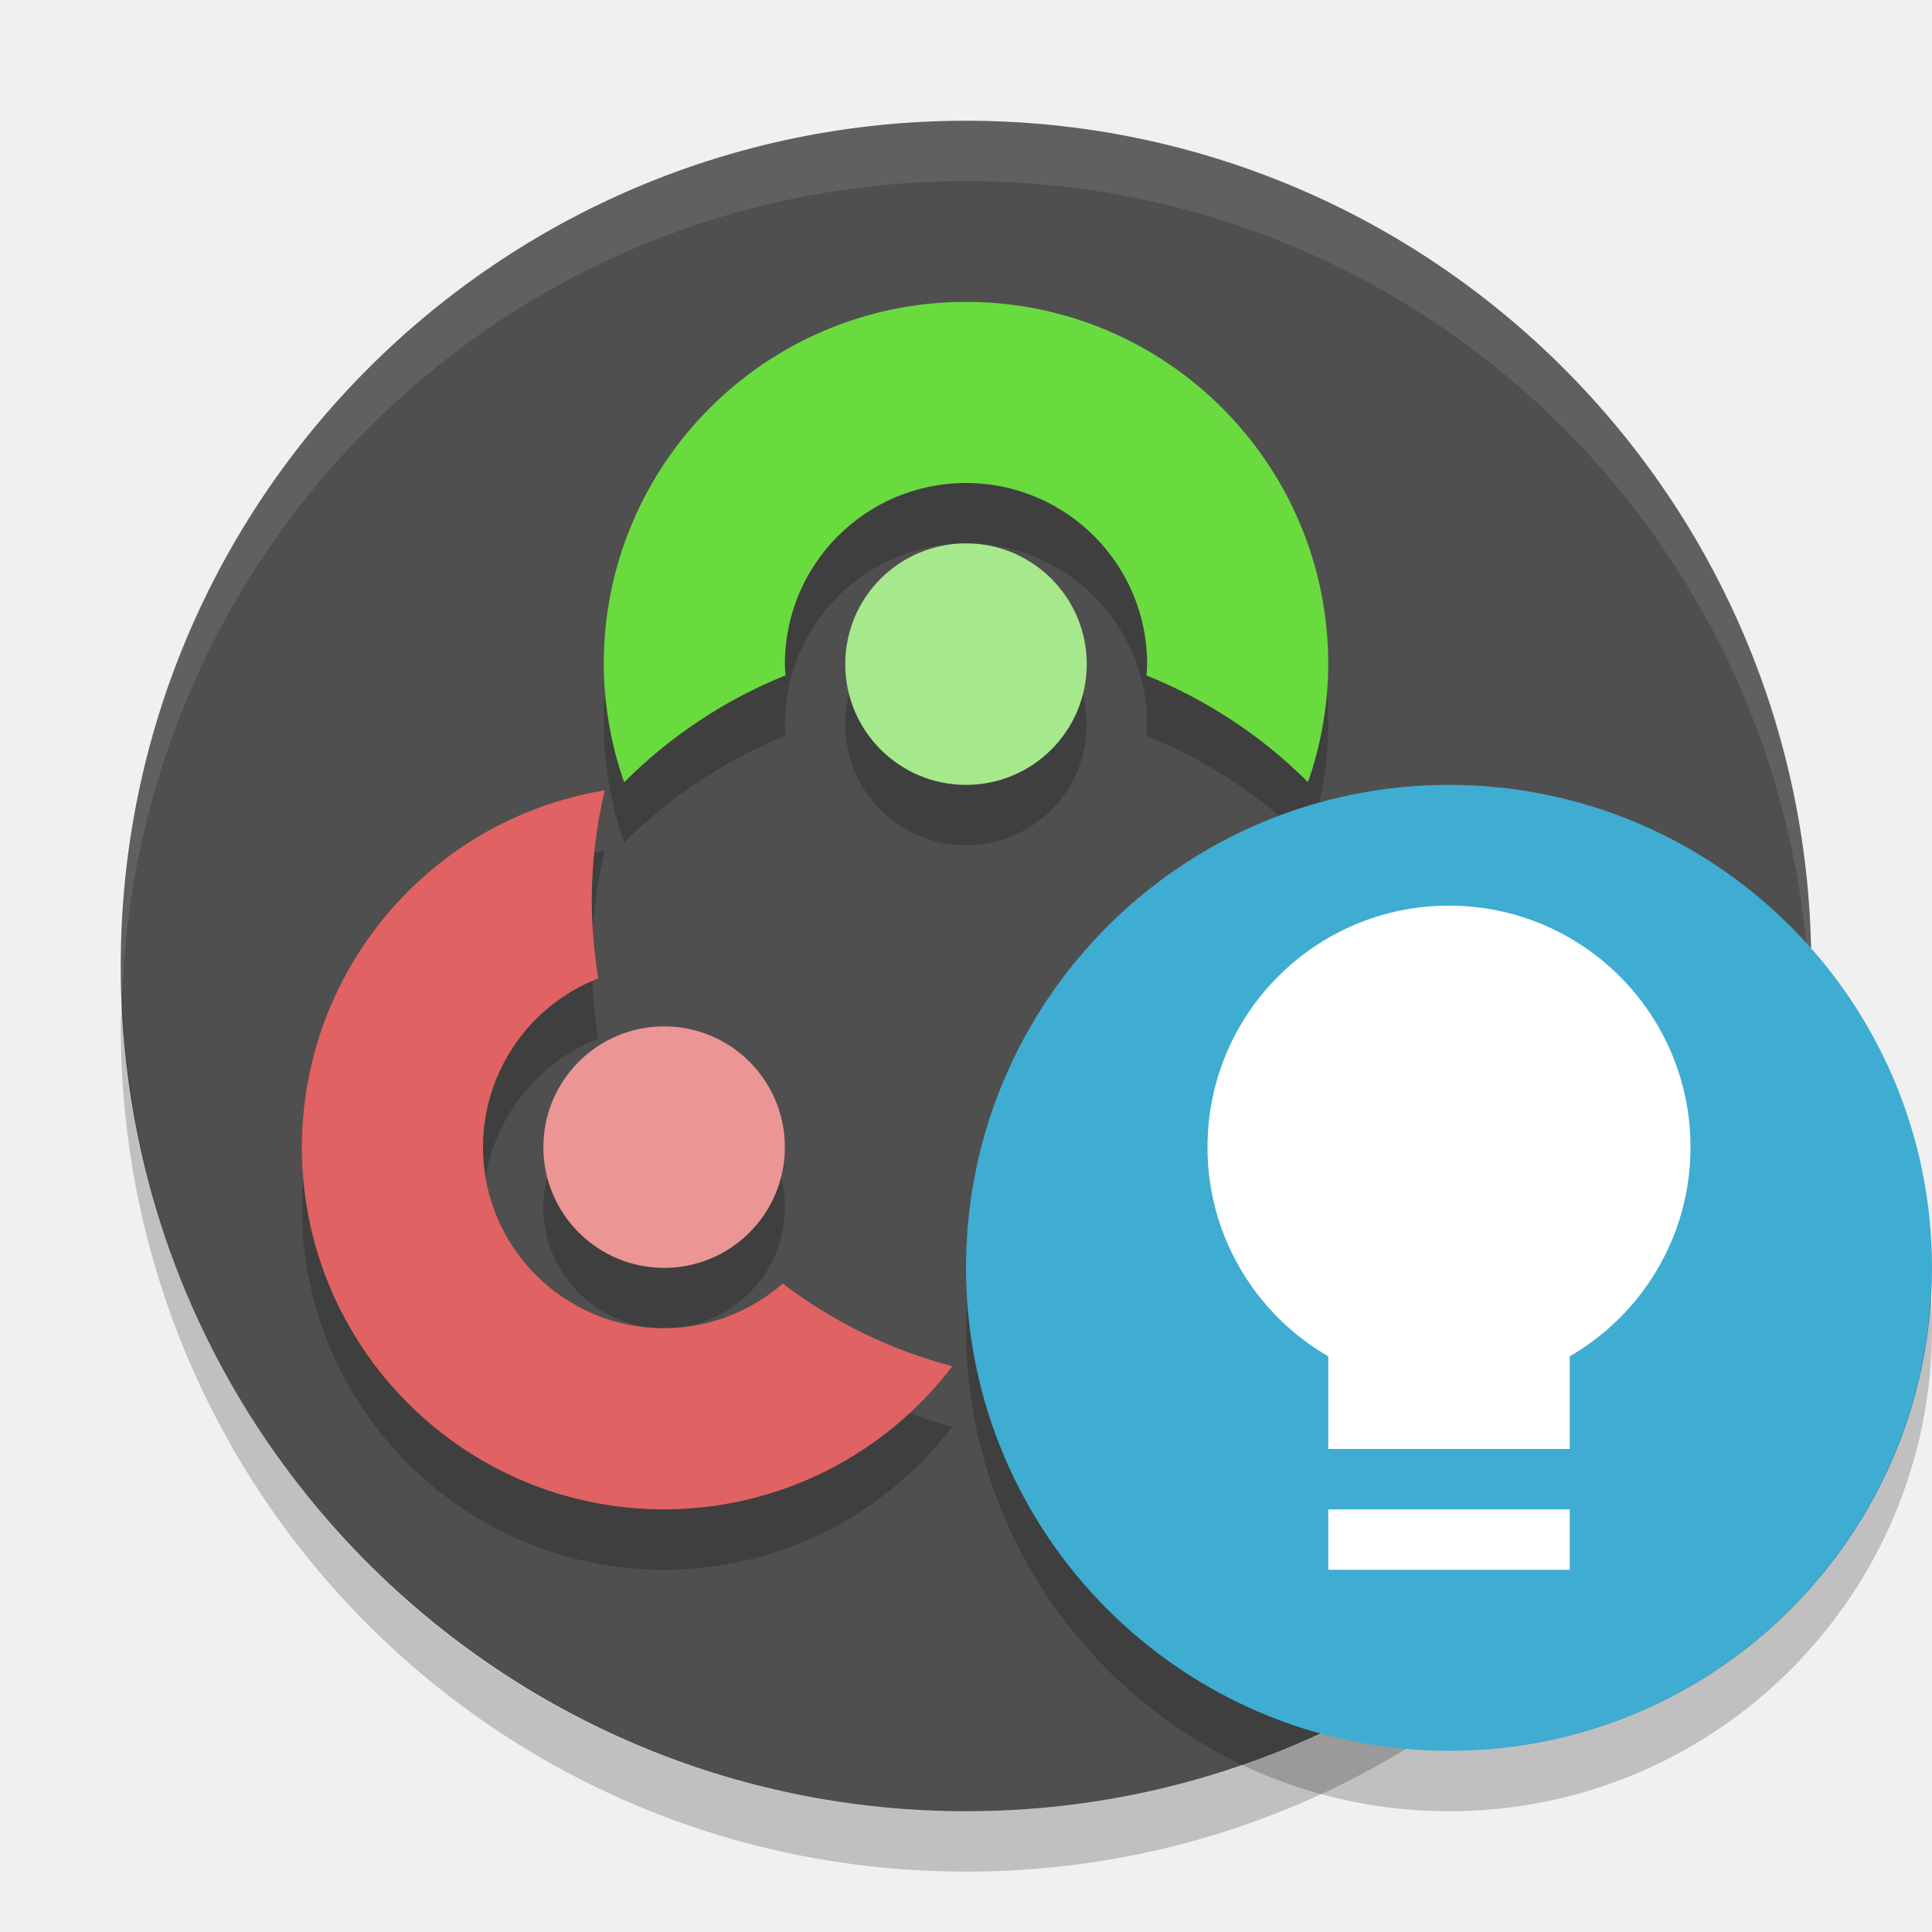
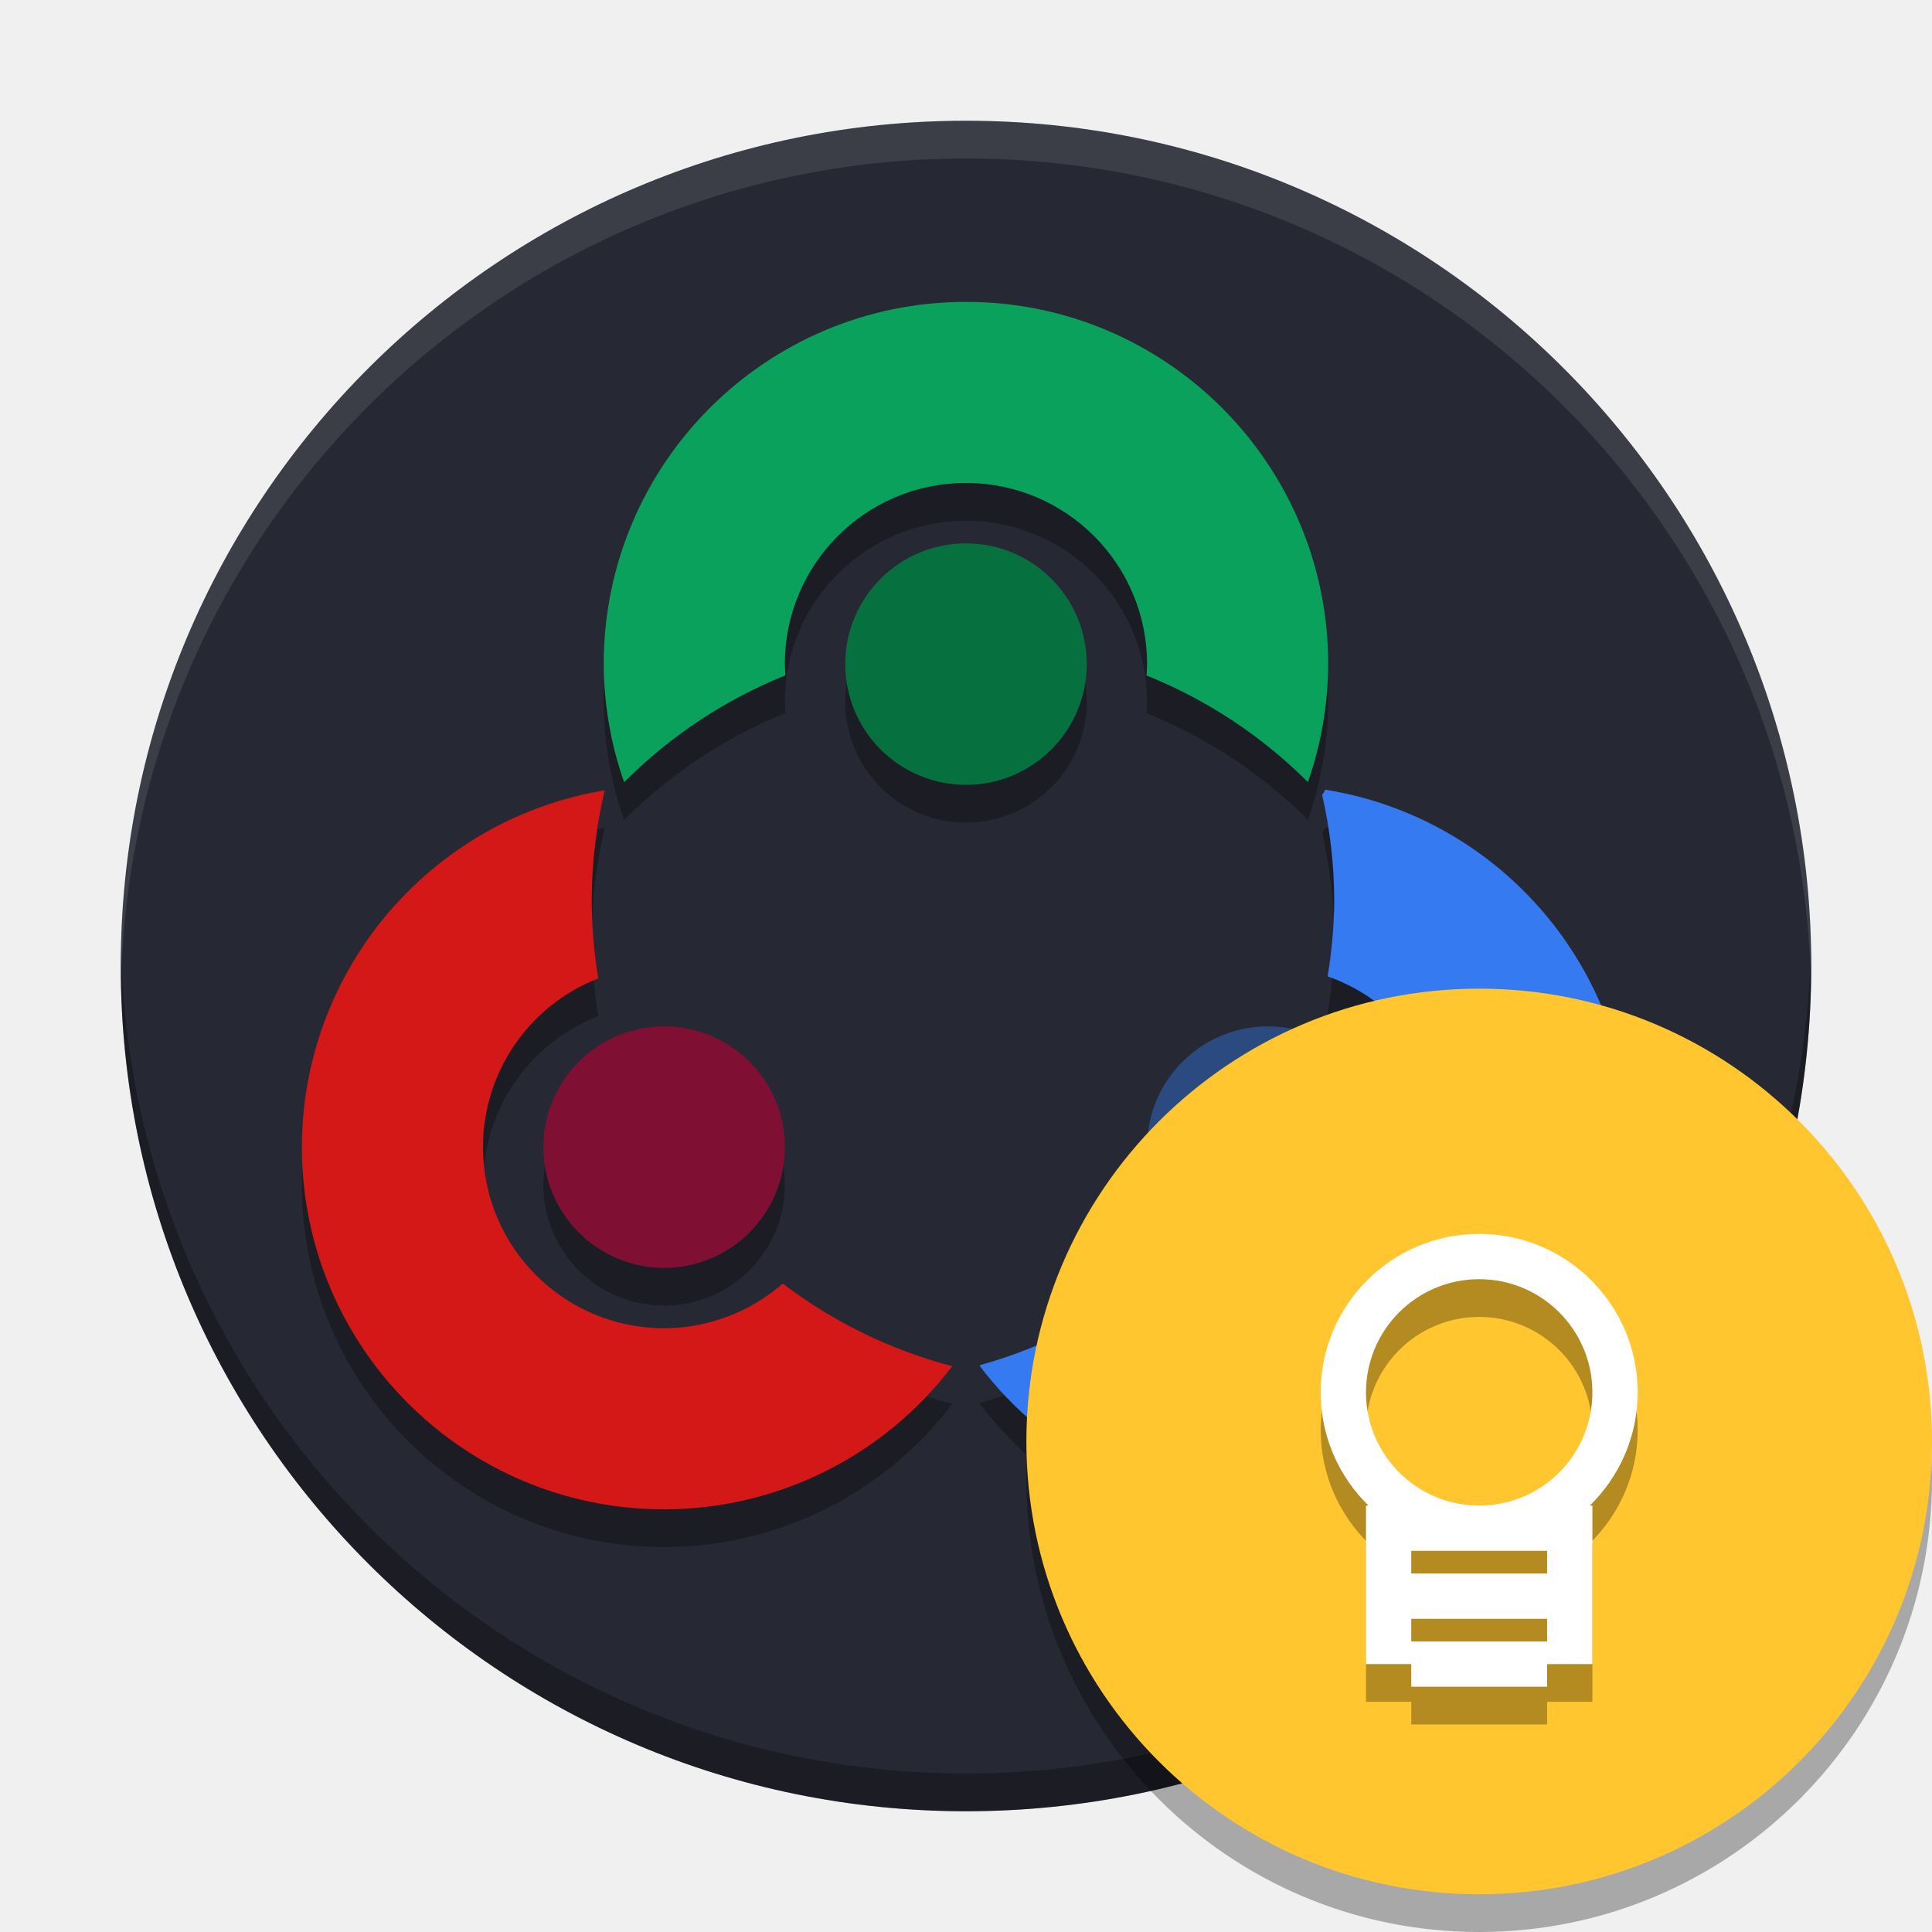
- <svg xmlns="http://www.w3.org/2000/svg" width="32" height="32" version="1">
-   <rect fill="#4f4f4f" width="28" height="28" x="2" y="2" rx="14" ry="14" />
-   <g opacity=".2" transform="translate(0,1)">
-     <path d="m10.016 13.09a6 6 0 0 0 -5.016 5.91 6 6 0 0 0 6 6 6 6 0 0 0 4.773 -2.371 8 8 0 0 1 -2.808 -1.369 3 3 0 0 1 -1.965 0.74 3 3 0 0 1 -3 -3 3 3 0 0 1 1.91 -2.795 8 8 0 0 1 -0.109 -1.305 8 8 0 0 1 0.215 -1.81z" />
-     <path d="m16 5a6 6 0 0 0 -6 6 6 6 0 0 0 0.338 1.957 8 8 0 0 1 2.672 -1.772 3 3 0 0 1 -0.01 -0.186 3 3 0 0 1 3 -3 3 3 0 0 1 3 3 3 3 0 0 1 -0.01 0.188 8 8 0 0 1 2.674 1.768 6 6 0 0 0 0.336 -1.955 6 6 0 0 0 -6 -6z" />
-     <circle cx="16" cy="11" r="2" />
-     <circle cx="11" cy="19" r="2" />
-   </g>
-   <path fill="#fff" opacity=".1" d="m16 2c-7.756 0-14 6.244-14 14 0 0.169 0.019 0.333 0.025 0.5 0.264-7.521 6.387-13.5 13.975-13.5 7.587 0 13.711 5.979 13.975 13.5 0.005-0.167 0.025-0.331 0.025-0.5 0-7.756-6.244-14-14-14z" />
-   <path opacity=".2" d="m2.025 16.5c-0.006 0.167-0.025 0.331-0.025 0.5 0 7.756 6.244 14 14 14s14-6.244 14-14c0-0.169-0.02-0.333-0.025-0.5-0.264 7.521-6.388 13.5-13.975 13.5-7.587 0-13.711-5.979-13.975-13.5z" />
-   <path fill="#e16262" d="m10.016 13.09a6 6 0 0 0 -5.016 5.91 6 6 0 0 0 6 6 6 6 0 0 0 4.773 -2.371 8 8 0 0 1 -2.808 -1.369 3 3 0 0 1 -1.965 0.74 3 3 0 0 1 -3 -3 3 3 0 0 1 1.91 -2.795 8 8 0 0 1 -0.109 -1.305 8 8 0 0 1 0.215 -1.81z" />
-   <path fill="#69db3e" d="m16 5a6 6 0 0 0 -6 6 6 6 0 0 0 0.338 1.957 8 8 0 0 1 2.672 -1.771 3 3 0 0 1 -0.01 -0.186 3 3 0 0 1 3 -3 3 3 0 0 1 3 3 3 3 0 0 1 -0.01 0.188 8 8 0 0 1 2.674 1.767 6 6 0 0 0 0.336 -1.955 6 6 0 0 0 -6 -6z" />
-   <circle fill="#a5e98c" cx="16" cy="11" r="2" />
-   <circle fill="#eb9595" cx="11" cy="19" r="2" />
-   <circle fill="#3facd2" cx="24" cy="21" r="8" />
-   <circle fill="#fff" cx="24" cy="19" r="4" />
-   <rect fill="#fff" width="4" height="4" x="22" y="20" />
-   <rect fill="#fff" width="4" height="1" x="22" y="25" />
-   <path opacity=".2" d="m31.979 21.424a8 8 0 0 1 -7.979 7.576 8 8 0 0 1 -7.979 -7.424 8 8 0 0 0 -0.021 0.424 8 8 0 0 0 8 8 8 8 0 0 0 8 -8 8 8 0 0 0 -0.021 -0.576z" />
+ <svg xmlns="http://www.w3.org/2000/svg" width="512" height="512" version="1.1" viewBox="0 0 384 384">
+   <path d="m360 192c0-92.781-75.215-168-168-168s-168 75.215-168 168c0 92.781 75.215 168 168 168s168-75.215 168-168z" fill="#262833" />
+   <path transform="scale(.75)" d="m32.068 251c-0.036 1.663-0.062 3.328-0.062 5 0 123.71 100.29 223.99 223.99 223.99 123.71 0 223.99-100.29 223.99-223.99 0-1.672-0.026-3.337-0.062-5-2.66 121.4-101.9 218.99-223.93 218.99-122.04 0-221.27-97.596-223.93-218.99z" opacity=".3" stroke-width="1.333" />
+   <path d="m191.99 67.5c-39.762 0-71.996 32.235-71.996 71.997 0.035 8 1.406 15.938 4.055 23.484 9.145-9.176 20.051-16.403 32.062-21.25-0.062-0.742-0.102-1.488-0.117-2.234 0-19.883 16.117-36 35.996-36 19.883 0 36 16.117 36 36-0.016 0.754-0.055 1.507-0.117 2.257 12.016 4.832 22.93 12.043 32.086 21.204 2.637-7.543 4-15.469 4.031-23.461 0-39.762-32.234-71.997-72-71.997zm4e-3 47.997c-13.254 0-24 10.746-24 24s10.746 24 24 24 23.999-10.746 23.999-24-10.745-24-23.999-24zm71.433 48.961-0.637 1.055c1.555 6.82 2.359 13.789 2.398 20.785-0.031 5.113-0.472 10.219-1.32 15.262 14.43 5.047 24.102 18.652 24.122 33.938 0 19.883-16.117 36-36 36-8.91-0.019-17.492-3.345-24.094-9.325-9.848 7.648-21.09 13.305-33.098 16.657l-0.082 0.145c13.586 17.934 34.774 28.484 57.274 28.523 39.766 0 72-32.238 72-72-0.023-35.332-25.68-65.426-60.562-71.039zm-143.24 0.12c-34.691 5.766-60.14 35.751-60.19 70.919 0 39.762 32.234 72 72 72 22.484-0.019 43.671-10.547 57.272-28.453-12.203-3.207-23.653-8.79-33.696-16.427-6.535 5.703-14.905 8.856-23.577 8.88-19.883 0-36-16.117-36-36 0-14.836 9.102-28.152 22.922-33.539-0.867-5.176-1.305-10.415-1.312-15.661 0.031-7.316 0.894-14.602 2.581-21.719zm11.81 46.919c-13.254 0-24 10.746-24 24s10.746 24 24 24 24-10.746 24-24-10.746-24-24-24zm119.99 0c-13.254 0-24 10.746-24 24s10.746 24 24 24c13.258 0 24-10.746 24-24s-10.742-24-24-24z" opacity=".3" />
+   <path d="m384 294c0 49.706-40.294 90-90 90s-90-40.294-90-90 40.294-90 90-90 90 40.294 90 90z" opacity=".3" stroke-width=".938" />
+   <path d="m263.43 156.96-0.637 1.055c1.555 6.82 2.359 13.789 2.398 20.785-0.031 5.113-0.473 10.219-1.32 15.262 14.43 5.047 24.102 18.652 24.121 33.938 0 19.883-16.117 36-36 36-8.91-0.019-17.492-3.344-24.094-9.324-9.848 7.648-21.09 13.305-33.098 16.656l-0.082 0.145c13.586 17.934 34.773 28.484 57.273 28.523 39.766 0 72-32.238 72-72-0.023-35.332-25.68-65.426-60.562-71.039z" fill="#357af0" />
+   <path d="m120.19 157.08c-34.691 5.766-60.141 35.75-60.191 70.918 0 39.762 32.234 72 72 72 22.484-0.019 43.672-10.547 57.273-28.453-12.203-3.207-23.652-8.789-33.695-16.426-6.535 5.703-14.906 8.855-23.578 8.879-19.883 0-36-16.117-36-36 0-14.836 9.102-28.152 22.922-33.539-0.867-5.176-1.305-10.414-1.312-15.66 0.031-7.316 0.895-14.602 2.582-21.719z" fill="#d41717" />
+   <path d="m191.99 60c-39.762 0-71.996 32.234-71.996 71.996 0.035 8 1.406 15.938 4.055 23.484 9.145-9.176 20.051-16.402 32.062-21.25-0.062-0.742-0.102-1.488-0.117-2.234 0-19.883 16.117-36 35.996-36 19.883 0 36 16.117 36 36-0.016 0.754-0.055 1.508-0.117 2.258 12.016 4.832 22.93 12.043 32.086 21.203 2.637-7.543 4-15.469 4.031-23.461 0-39.762-32.234-71.996-72-71.996z" fill="#0aa15c" />
+   <path d="m216 132c0 13.254-10.746 24-24 24s-24-10.746-24-24 10.746-24 24-24 24 10.746 24 24z" fill="#07703f" />
+   <path d="m156 228c0 13.254-10.746 24-24 24s-24-10.746-24-24 10.746-24 24-24 24 10.746 24 24z" fill="#7f0f33" />
+   <path d="m275.99 228c0 13.254-10.742 24-24 24-13.254 0-24-10.746-24-24s10.746-24 24-24c13.258 0 24 10.746 24 24z" fill="#2b4a7f" />
+   <path d="m192 24.004c-92.781 0-168 75.216-168 168 0 1.254 0.021 2.503 0.048 3.75 1.995-91.049 76.421-164.25 167.95-164.25 91.527 0 165.95 73.198 167.95 164.25 0.027-1.247 0.047-2.496 0.047-3.75-3e-5 -92.781-75.214-168-168-168z" fill="#fff" fill-opacity=".977" opacity=".1" />
+   <path d="m384 286.5c0 49.706-40.294 90-90 90s-90-40.294-90-90 40.294-90 90-90 90 40.294 90 90z" fill="#ffc62f" stroke-width=".938" />
+   <path d="m294 252.75c-17.397 0-31.499 14.104-31.499 31.5 0 8.826 3.653 16.78 9.501 22.5h-0.5v31.499h8.999v4.5h27.001v-4.5h9v-31.499h-0.519c5.855-5.72 9.517-13.668 9.517-22.5 0-17.397-14.102-31.5-31.499-31.5zm0 9c12.426 0 22.5 10.074 22.5 22.5 0 6.838-3.051 12.968-7.866 17.095-3.933 3.369-9.044 5.404-14.634 5.404-5.471 0-10.488-1.957-14.387-5.202-4.959-4.127-8.112-10.346-8.112-17.299 0-12.424 10.075-22.5 22.499-22.5zm-13.499 53.999h26.999v4.5h-26.999zm0 13.5h26.999v4.5h-26.999z" opacity=".3" stroke-width=".66" />
+   <path d="m294 245.25c-17.397 0-31.499 14.104-31.499 31.5 0 8.826 3.653 16.78 9.501 22.5h-0.5v31.499h8.999v4.5h27.001v-4.5h9v-31.499h-0.519c5.855-5.72 9.517-13.668 9.517-22.5 0-17.397-14.102-31.5-31.499-31.5zm0 9c12.426 0 22.5 10.074 22.5 22.5 0 6.838-3.051 12.968-7.866 17.095-3.933 3.369-9.044 5.404-14.634 5.404-5.471 0-10.488-1.957-14.387-5.202-4.959-4.127-8.112-10.346-8.112-17.299 0-12.424 10.075-22.5 22.499-22.5zm-13.499 53.999h26.999v4.5h-26.999zm0 13.5h26.999v4.5h-26.999z" fill="#fff" stroke-width=".66" />
</svg>
